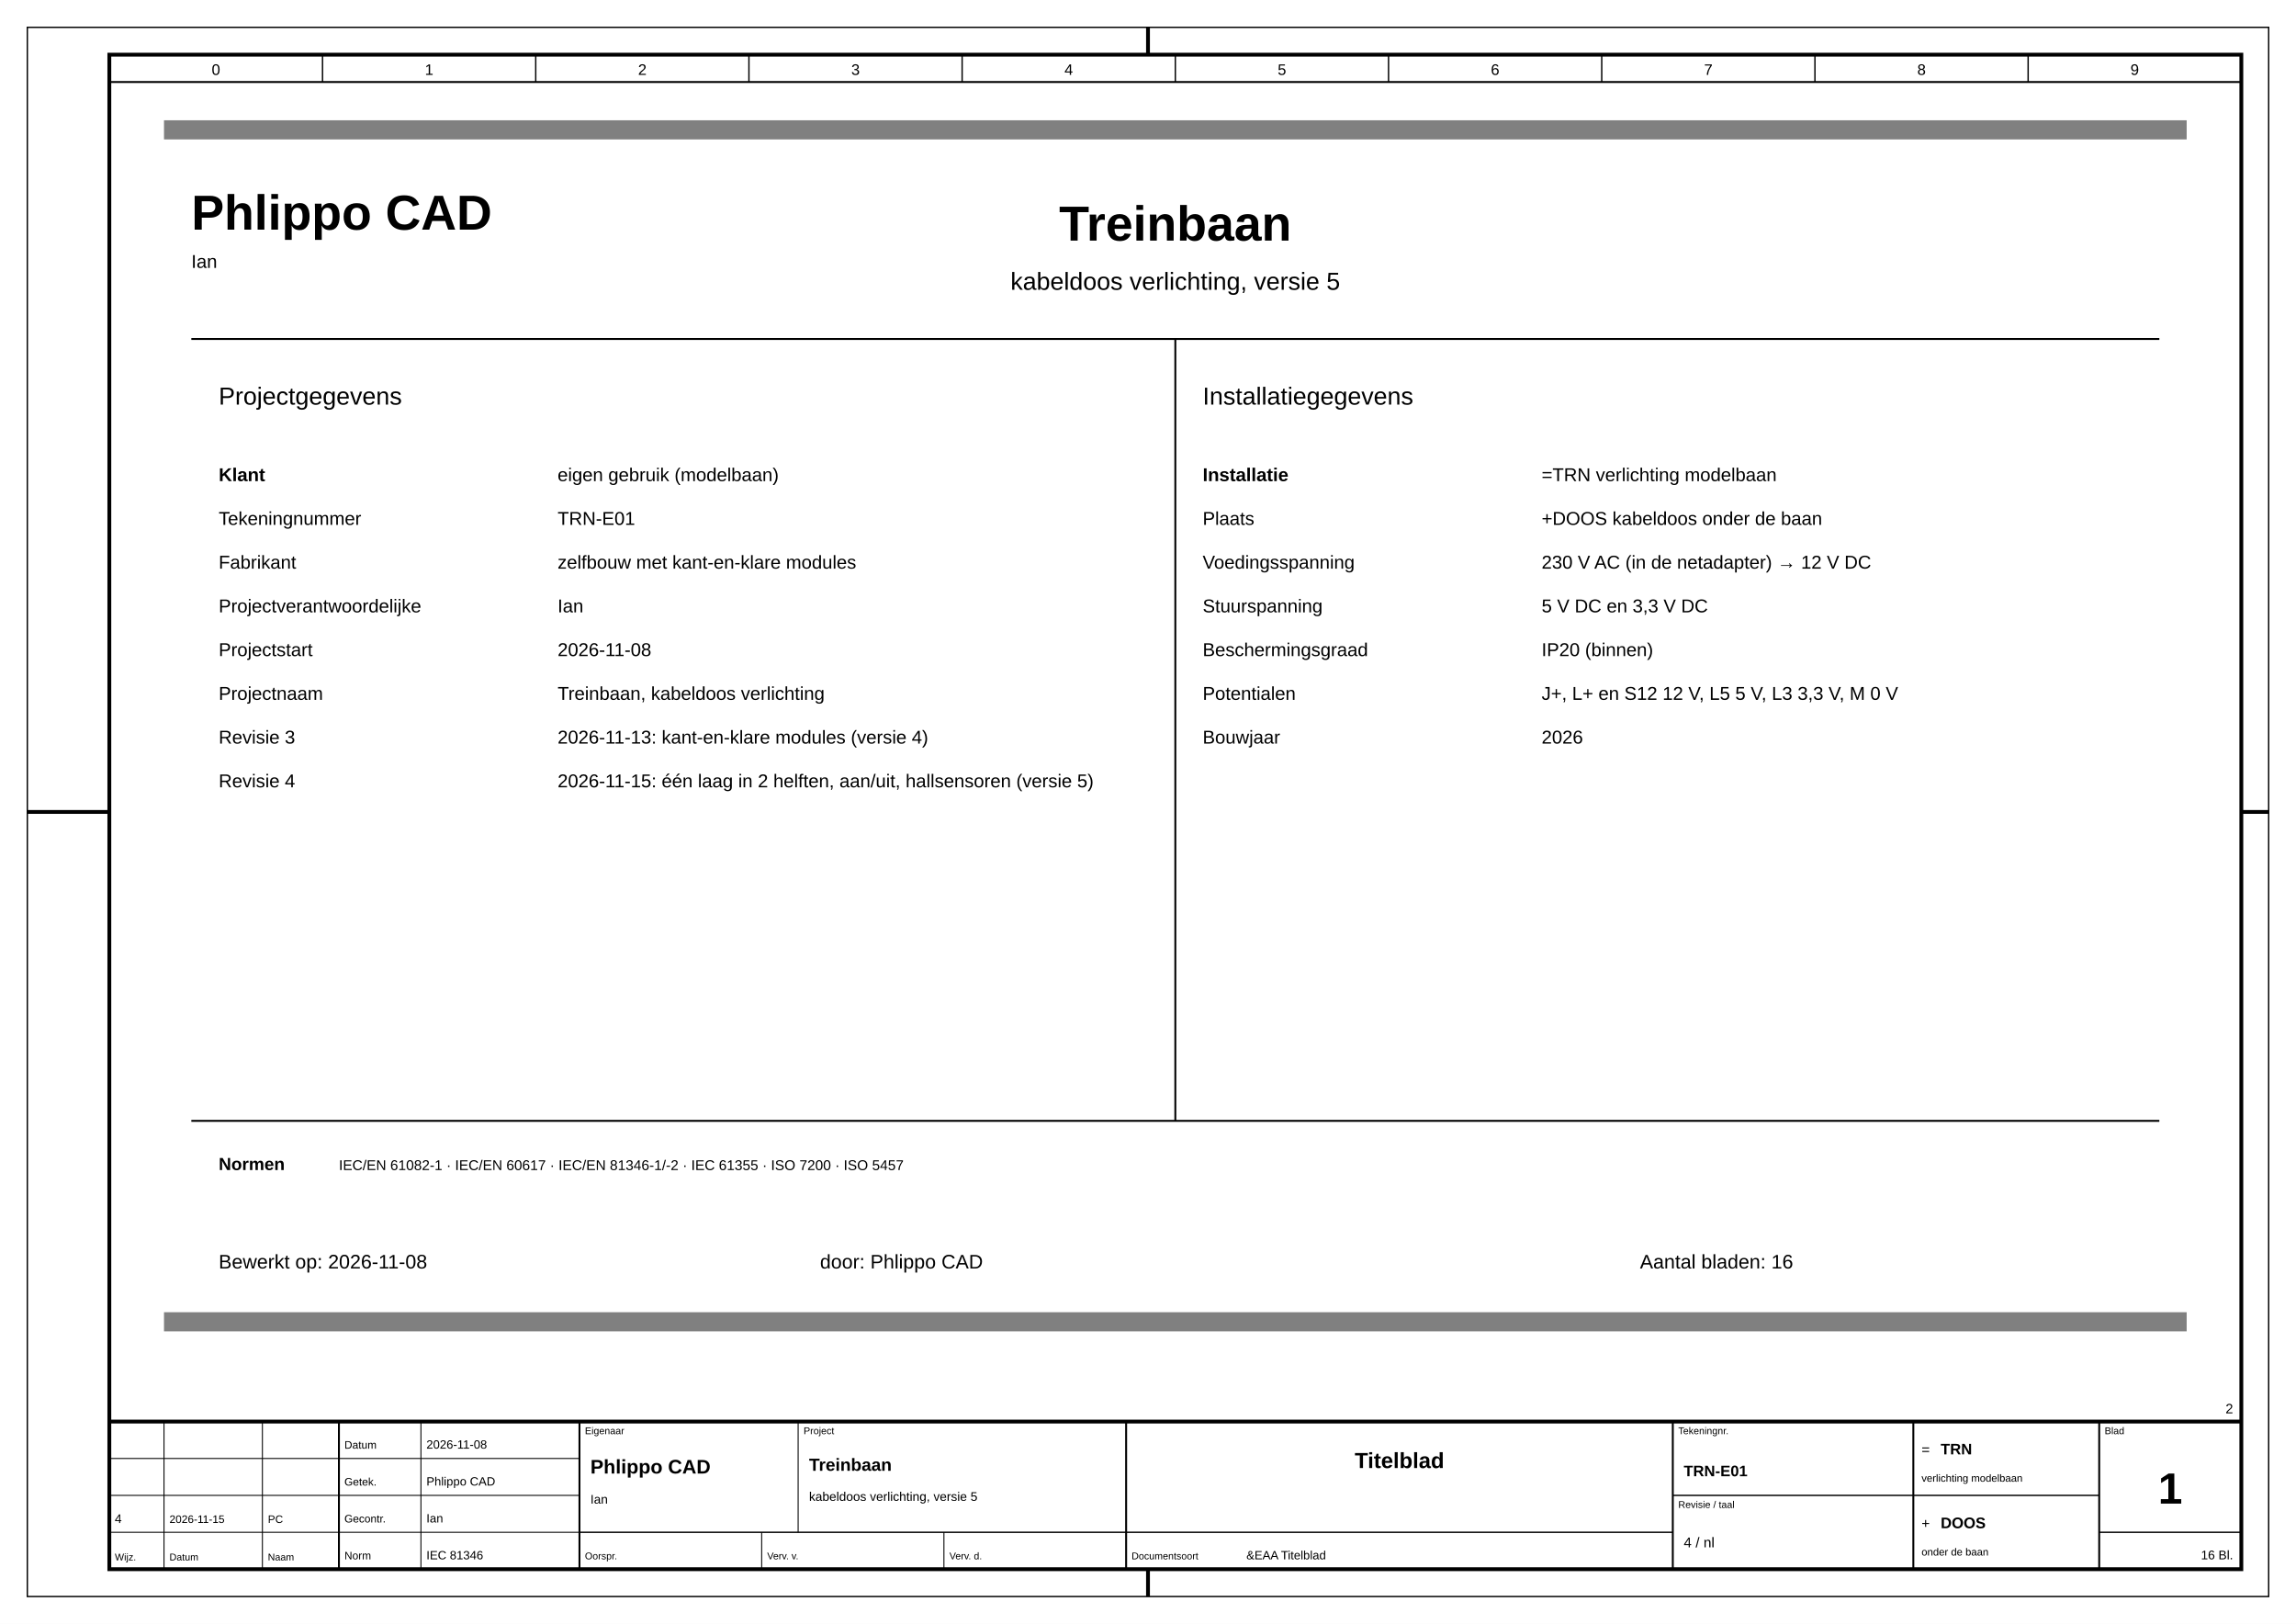
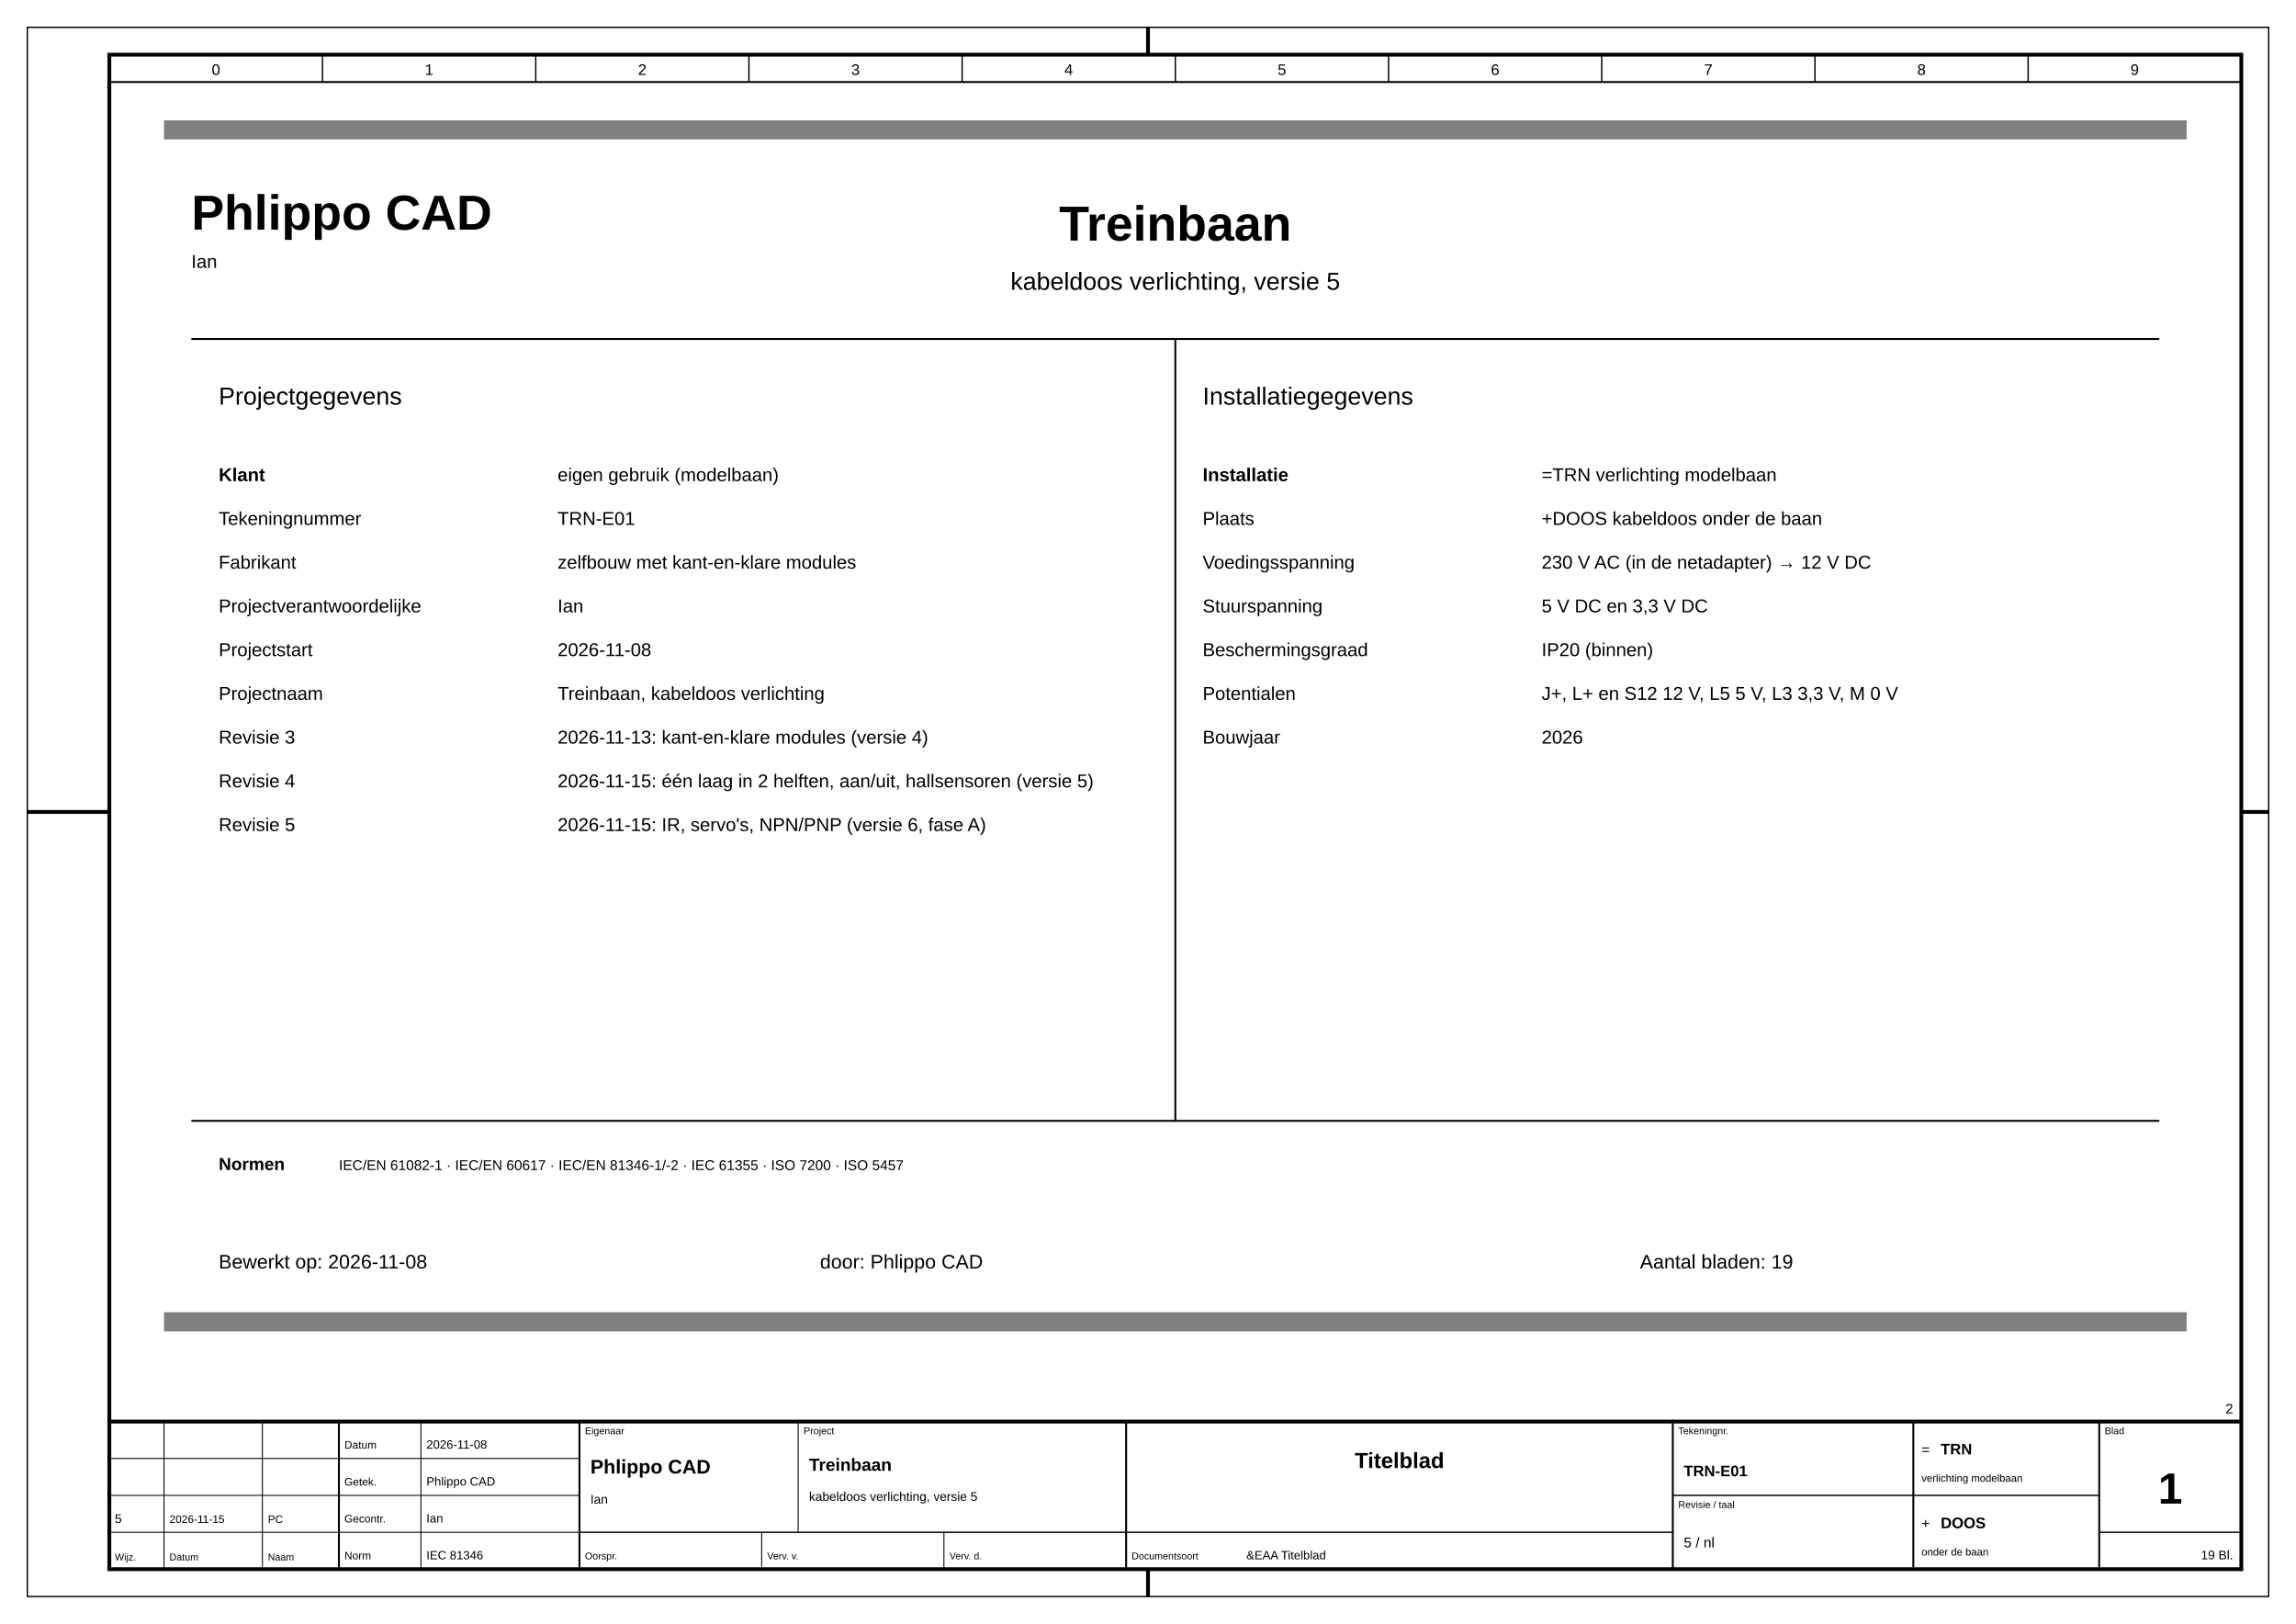
<svg xmlns="http://www.w3.org/2000/svg" viewBox="0 0 420 297" width="420mm" height="297mm" font-family="Arial, Helvetica, sans-serif">
  <rect width="420" height="297" fill="#fff" />
  <rect x="5" y="5" width="410" height="287" fill="none" stroke="#000" stroke-width="0.25" />
  <rect x="20" y="10" width="390" height="277" fill="none" stroke="#000" stroke-width="0.7" />
  <polyline points="210,5 210,10" fill="none" stroke="#000" stroke-width="0.7" />
  <polyline points="210,287 210,292" fill="none" stroke="#000" stroke-width="0.7" />
  <polyline points="5,148.5 20,148.5" fill="none" stroke="#000" stroke-width="0.7" />
  <polyline points="410,148.5 415,148.5" fill="none" stroke="#000" stroke-width="0.7" />
  <polyline points="20,15 410,15" fill="none" stroke="#000" stroke-width="0.35" />
  <text x="39.5" y="13.7" font-size="2.8" text-anchor="middle" fill="#000">0</text>
  <polyline points="59,10 59,15" fill="none" stroke="#000" stroke-width="0.25" />
  <text x="78.5" y="13.7" font-size="2.8" text-anchor="middle" fill="#000">1</text>
  <polyline points="98,10 98,15" fill="none" stroke="#000" stroke-width="0.25" />
  <text x="117.5" y="13.7" font-size="2.8" text-anchor="middle" fill="#000">2</text>
  <polyline points="137,10 137,15" fill="none" stroke="#000" stroke-width="0.25" />
  <text x="156.5" y="13.7" font-size="2.8" text-anchor="middle" fill="#000">3</text>
  <polyline points="176,10 176,15" fill="none" stroke="#000" stroke-width="0.25" />
  <text x="195.5" y="13.7" font-size="2.8" text-anchor="middle" fill="#000">4</text>
  <polyline points="215,10 215,15" fill="none" stroke="#000" stroke-width="0.25" />
  <text x="234.5" y="13.7" font-size="2.8" text-anchor="middle" fill="#000">5</text>
  <polyline points="254,10 254,15" fill="none" stroke="#000" stroke-width="0.25" />
  <text x="273.5" y="13.7" font-size="2.8" text-anchor="middle" fill="#000">6</text>
  <polyline points="293,10 293,15" fill="none" stroke="#000" stroke-width="0.25" />
  <text x="312.5" y="13.7" font-size="2.8" text-anchor="middle" fill="#000">7</text>
  <polyline points="332,10 332,15" fill="none" stroke="#000" stroke-width="0.25" />
  <text x="351.5" y="13.7" font-size="2.8" text-anchor="middle" fill="#000">8</text>
  <polyline points="371,10 371,15" fill="none" stroke="#000" stroke-width="0.25" />
  <text x="390.5" y="13.7" font-size="2.8" text-anchor="middle" fill="#000">9</text>
  <text x="408.5" y="258.5" font-size="2.5" text-anchor="end" fill="#000">2</text>
  <polyline points="20,260 410,260" fill="none" stroke="#000" stroke-width="0.7" />
  <polyline points="20,266.75 62,266.75" fill="none" stroke="#000" stroke-width="0.18" />
  <polyline points="20,273.5 62,273.5" fill="none" stroke="#000" stroke-width="0.18" />
  <polyline points="20,280.25 62,280.25" fill="none" stroke="#000" stroke-width="0.18" />
  <polyline points="30,260 30,287" fill="none" stroke="#000" stroke-width="0.18" />
  <polyline points="48,260 48,287" fill="none" stroke="#000" stroke-width="0.18" />
  <text x="21" y="285.4" font-size="1.8" text-anchor="start" fill="#000">Wijz.</text>
  <text x="31" y="285.4" font-size="1.8" text-anchor="start" fill="#000">Datum</text>
  <text x="49" y="285.4" font-size="1.8" text-anchor="start" fill="#000">Naam</text>
-   <text x="21" y="278.55" font-size="2.3" text-anchor="start" fill="#000">4</text>
+   <text x="21" y="278.55" font-size="2.3" text-anchor="start" fill="#000">5</text>
  <text x="31" y="278.55" font-size="2" text-anchor="start" fill="#000">2026-11-15</text>
  <text x="49" y="278.55" font-size="2" text-anchor="start" fill="#000">PC</text>
  <polyline points="62,260 62,287" fill="none" stroke="#000" stroke-width="0.35" />
  <polyline points="62,266.75 106,266.75" fill="none" stroke="#000" stroke-width="0.18" />
  <polyline points="62,273.5 106,273.5" fill="none" stroke="#000" stroke-width="0.18" />
  <polyline points="62,280.25 106,280.25" fill="none" stroke="#000" stroke-width="0.18" />
  <polyline points="77,260 77,287" fill="none" stroke="#000" stroke-width="0.18" />
  <text x="63" y="264.95" font-size="2" text-anchor="start" fill="#000">Datum</text>
  <text x="78" y="264.95" font-size="2.2" text-anchor="start" fill="#000">2026-11-08</text>
  <text x="63" y="271.7" font-size="2" text-anchor="start" fill="#000">Getek.</text>
  <text x="78" y="271.7" font-size="2.2" text-anchor="start" fill="#000">Phlippo CAD</text>
  <text x="63" y="278.45" font-size="2" text-anchor="start" fill="#000">Gecontr.</text>
  <text x="78" y="278.45" font-size="2.2" text-anchor="start" fill="#000">Ian</text>
  <text x="63" y="285.2" font-size="2" text-anchor="start" fill="#000">Norm</text>
  <text x="78" y="285.2" font-size="2.2" text-anchor="start" fill="#000">IEC 81346</text>
  <polyline points="106,260 106,287" fill="none" stroke="#000" stroke-width="0.35" />
  <polyline points="106,280.25 206,280.25" fill="none" stroke="#000" stroke-width="0.25" />
  <polyline points="146,260 146,280.25" fill="none" stroke="#000" stroke-width="0.18" />
  <text x="107" y="262.3" font-size="1.8" text-anchor="start" fill="#000">Eigenaar</text>
  <text x="108" y="269.5" font-size="3.6" text-anchor="start" fill="#000" font-weight="700">Phlippo CAD</text>
  <text x="108" y="275" font-size="2.3" text-anchor="start" fill="#000">Ian</text>
  <text x="147" y="262.3" font-size="1.8" text-anchor="start" fill="#000">Project</text>
  <text x="148" y="269" font-size="3.2" text-anchor="start" fill="#000" font-weight="700">Treinbaan</text>
  <text x="148" y="274.5" font-size="2.3" text-anchor="start" fill="#000">kabeldoos verlichting, versie 5</text>
  <text x="107" y="285.2" font-size="1.8" text-anchor="start" fill="#000">Oorspr.</text>
  <text x="118" y="285.2" font-size="2" text-anchor="start" fill="#000" />
  <polyline points="139.33,280.25 139.33,287" fill="none" stroke="#000" stroke-width="0.18" />
  <text x="140.33" y="285.2" font-size="1.8" text-anchor="start" fill="#000">Verv. v.</text>
  <text x="151.33" y="285.2" font-size="2" text-anchor="start" fill="#000" />
  <polyline points="172.67,280.25 172.67,287" fill="none" stroke="#000" stroke-width="0.18" />
  <text x="173.67" y="285.2" font-size="1.8" text-anchor="start" fill="#000">Verv. d.</text>
  <text x="184.67" y="285.2" font-size="2" text-anchor="start" fill="#000" />
  <polyline points="206,260 206,287" fill="none" stroke="#000" stroke-width="0.35" />
  <polyline points="206,280.25 306,280.25" fill="none" stroke="#000" stroke-width="0.25" />
  <text x="256" y="268.5" font-size="4" text-anchor="middle" fill="#000" font-weight="700">Titelblad</text>
  <text x="207" y="285.2" font-size="1.8" text-anchor="start" fill="#000">Documentsoort</text>
  <text x="228" y="285.2" font-size="2.2" text-anchor="start" fill="#000">&amp;EAA  Titelblad</text>
  <polyline points="306,260 306,287" fill="none" stroke="#000" stroke-width="0.35" />
  <polyline points="306,273.5 350,273.5" fill="none" stroke="#000" stroke-width="0.25" />
  <text x="307" y="262.3" font-size="1.8" text-anchor="start" fill="#000">Tekeningnr.</text>
  <text x="308" y="270" font-size="2.8" text-anchor="start" fill="#000" font-weight="700">TRN-E01</text>
  <text x="307" y="275.8" font-size="1.8" text-anchor="start" fill="#000">Revisie / taal</text>
-   <text x="308" y="283" font-size="2.6" text-anchor="start" fill="#000">4 / nl</text>
+   <text x="308" y="283" font-size="2.6" text-anchor="start" fill="#000">5 / nl</text>
  <polyline points="350,260 350,287" fill="none" stroke="#000" stroke-width="0.35" />
  <polyline points="350,273.5 384,273.5" fill="none" stroke="#000" stroke-width="0.25" />
  <text x="351.5" y="266" font-size="2.6" text-anchor="start" fill="#000">=</text>
  <text x="355" y="266" font-size="2.8" text-anchor="start" fill="#000" font-weight="700">TRN</text>
  <text x="351.5" y="271" font-size="1.9" text-anchor="start" fill="#000">verlichting modelbaan</text>
  <text x="351.5" y="279.5" font-size="2.6" text-anchor="start" fill="#000">+</text>
  <text x="355" y="279.5" font-size="2.8" text-anchor="start" fill="#000" font-weight="700">DOOS</text>
  <text x="351.5" y="284.5" font-size="1.9" text-anchor="start" fill="#000">onder de baan</text>
  <polyline points="384,260 384,287" fill="none" stroke="#000" stroke-width="0.35" />
  <polyline points="384,280.25 410,280.25" fill="none" stroke="#000" stroke-width="0.25" />
  <text x="385" y="262.3" font-size="1.8" text-anchor="start" fill="#000">Blad</text>
  <text x="397" y="275" font-size="8" text-anchor="middle" fill="#000" font-weight="700">1</text>
-   <text x="408.5" y="285.2" font-size="2.3" text-anchor="end" fill="#000">16 Bl.</text>
+   <text x="408.5" y="285.2" font-size="2.3" text-anchor="end" fill="#000">19 Bl.</text>
  <rect x="30" y="22" width="370" height="3.5" fill="#808080" stroke="#000" stroke-width="0" />
  <rect x="30" y="240" width="370" height="3.5" fill="#808080" stroke="#000" stroke-width="0" />
  <text x="35" y="42" font-size="9" text-anchor="start" fill="#000" font-weight="700">Phlippo CAD</text>
  <text x="35" y="49" font-size="3.4" text-anchor="start" fill="#000">Ian</text>
  <text x="215" y="44" font-size="9" text-anchor="middle" fill="#000" font-weight="700">Treinbaan</text>
  <text x="215" y="53" font-size="4.5" text-anchor="middle" fill="#000">kabeldoos verlichting, versie 5</text>
  <polyline points="35,62 395,62" fill="none" stroke="#000" stroke-width="0.35" />
  <polyline points="215,62 215,205" fill="none" stroke="#000" stroke-width="0.35" />
  <text x="40" y="74" font-size="4.5" text-anchor="start" fill="#000">Projectgegevens</text>
  <text x="220" y="74" font-size="4.5" text-anchor="start" fill="#000">Installatiegegevens</text>
  <text x="40" y="88" font-size="3.4" text-anchor="start" fill="#000" font-weight="700">Klant</text>
  <text x="102" y="88" font-size="3.4" text-anchor="start" fill="#000">eigen gebruik (modelbaan)</text>
  <text x="40" y="96" font-size="3.4" text-anchor="start" fill="#000">Tekeningnummer</text>
  <text x="102" y="96" font-size="3.4" text-anchor="start" fill="#000">TRN-E01</text>
  <text x="40" y="104" font-size="3.4" text-anchor="start" fill="#000">Fabrikant</text>
  <text x="102" y="104" font-size="3.4" text-anchor="start" fill="#000">zelfbouw met kant-en-klare modules</text>
  <text x="40" y="112" font-size="3.4" text-anchor="start" fill="#000">Projectverantwoordelijke</text>
  <text x="102" y="112" font-size="3.4" text-anchor="start" fill="#000">Ian</text>
  <text x="40" y="120" font-size="3.4" text-anchor="start" fill="#000">Projectstart</text>
  <text x="102" y="120" font-size="3.4" text-anchor="start" fill="#000">2026-11-08</text>
  <text x="40" y="128" font-size="3.4" text-anchor="start" fill="#000">Projectnaam</text>
  <text x="102" y="128" font-size="3.4" text-anchor="start" fill="#000">Treinbaan, kabeldoos verlichting</text>
  <text x="40" y="136" font-size="3.4" text-anchor="start" fill="#000">Revisie 3</text>
  <text x="102" y="136" font-size="3.4" text-anchor="start" fill="#000">2026-11-13: kant-en-klare modules (versie 4)</text>
  <text x="40" y="144" font-size="3.4" text-anchor="start" fill="#000">Revisie 4</text>
  <text x="102" y="144" font-size="3.4" text-anchor="start" fill="#000">2026-11-15: één laag in 2 helften, aan/uit, hallsensoren (versie 5)</text>
+   <text x="40" y="152" font-size="3.4" text-anchor="start" fill="#000">Revisie 5</text>
+   <text x="102" y="152" font-size="3.4" text-anchor="start" fill="#000">2026-11-15: IR, servo's, NPN/PNP (versie 6, fase A)</text>
  <text x="220" y="88" font-size="3.4" text-anchor="start" fill="#000" font-weight="700">Installatie</text>
  <text x="282" y="88" font-size="3.4" text-anchor="start" fill="#000">=TRN verlichting modelbaan</text>
  <text x="220" y="96" font-size="3.4" text-anchor="start" fill="#000">Plaats</text>
  <text x="282" y="96" font-size="3.4" text-anchor="start" fill="#000">+DOOS kabeldoos onder de baan</text>
  <text x="220" y="104" font-size="3.4" text-anchor="start" fill="#000">Voedingsspanning</text>
  <text x="282" y="104" font-size="3.4" text-anchor="start" fill="#000">230 V AC (in de netadapter) → 12 V DC</text>
  <text x="220" y="112" font-size="3.4" text-anchor="start" fill="#000">Stuurspanning</text>
  <text x="282" y="112" font-size="3.4" text-anchor="start" fill="#000">5 V DC en 3,3 V DC</text>
  <text x="220" y="120" font-size="3.4" text-anchor="start" fill="#000">Beschermingsgraad</text>
  <text x="282" y="120" font-size="3.4" text-anchor="start" fill="#000">IP20 (binnen)</text>
  <text x="220" y="128" font-size="3.4" text-anchor="start" fill="#000">Potentialen</text>
  <text x="282" y="128" font-size="3.4" text-anchor="start" fill="#000">J+, L+ en S12 12 V, L5 5 V, L3 3,3 V, M 0 V</text>
  <text x="220" y="136" font-size="3.4" text-anchor="start" fill="#000">Bouwjaar</text>
  <text x="282" y="136" font-size="3.4" text-anchor="start" fill="#000">2026</text>
  <polyline points="35,205 395,205" fill="none" stroke="#000" stroke-width="0.35" />
  <text x="40" y="214" font-size="3.2" text-anchor="start" fill="#000" font-weight="700">Normen</text>
  <text x="62" y="214" font-size="2.6" text-anchor="start" fill="#000">IEC/EN 61082-1  ·  IEC/EN 60617  ·  IEC/EN 81346-1/-2  ·  IEC 61355  ·  ISO 7200  ·  ISO 5457</text>
  <text x="40" y="232" font-size="3.6" text-anchor="start" fill="#000">Bewerkt op: 2026-11-08</text>
  <text x="150" y="232" font-size="3.6" text-anchor="start" fill="#000">door: Phlippo CAD</text>
-   <text x="300" y="232" font-size="3.6" text-anchor="start" fill="#000">Aantal bladen: 16</text>
+   <text x="300" y="232" font-size="3.6" text-anchor="start" fill="#000">Aantal bladen: 19</text>
</svg>
